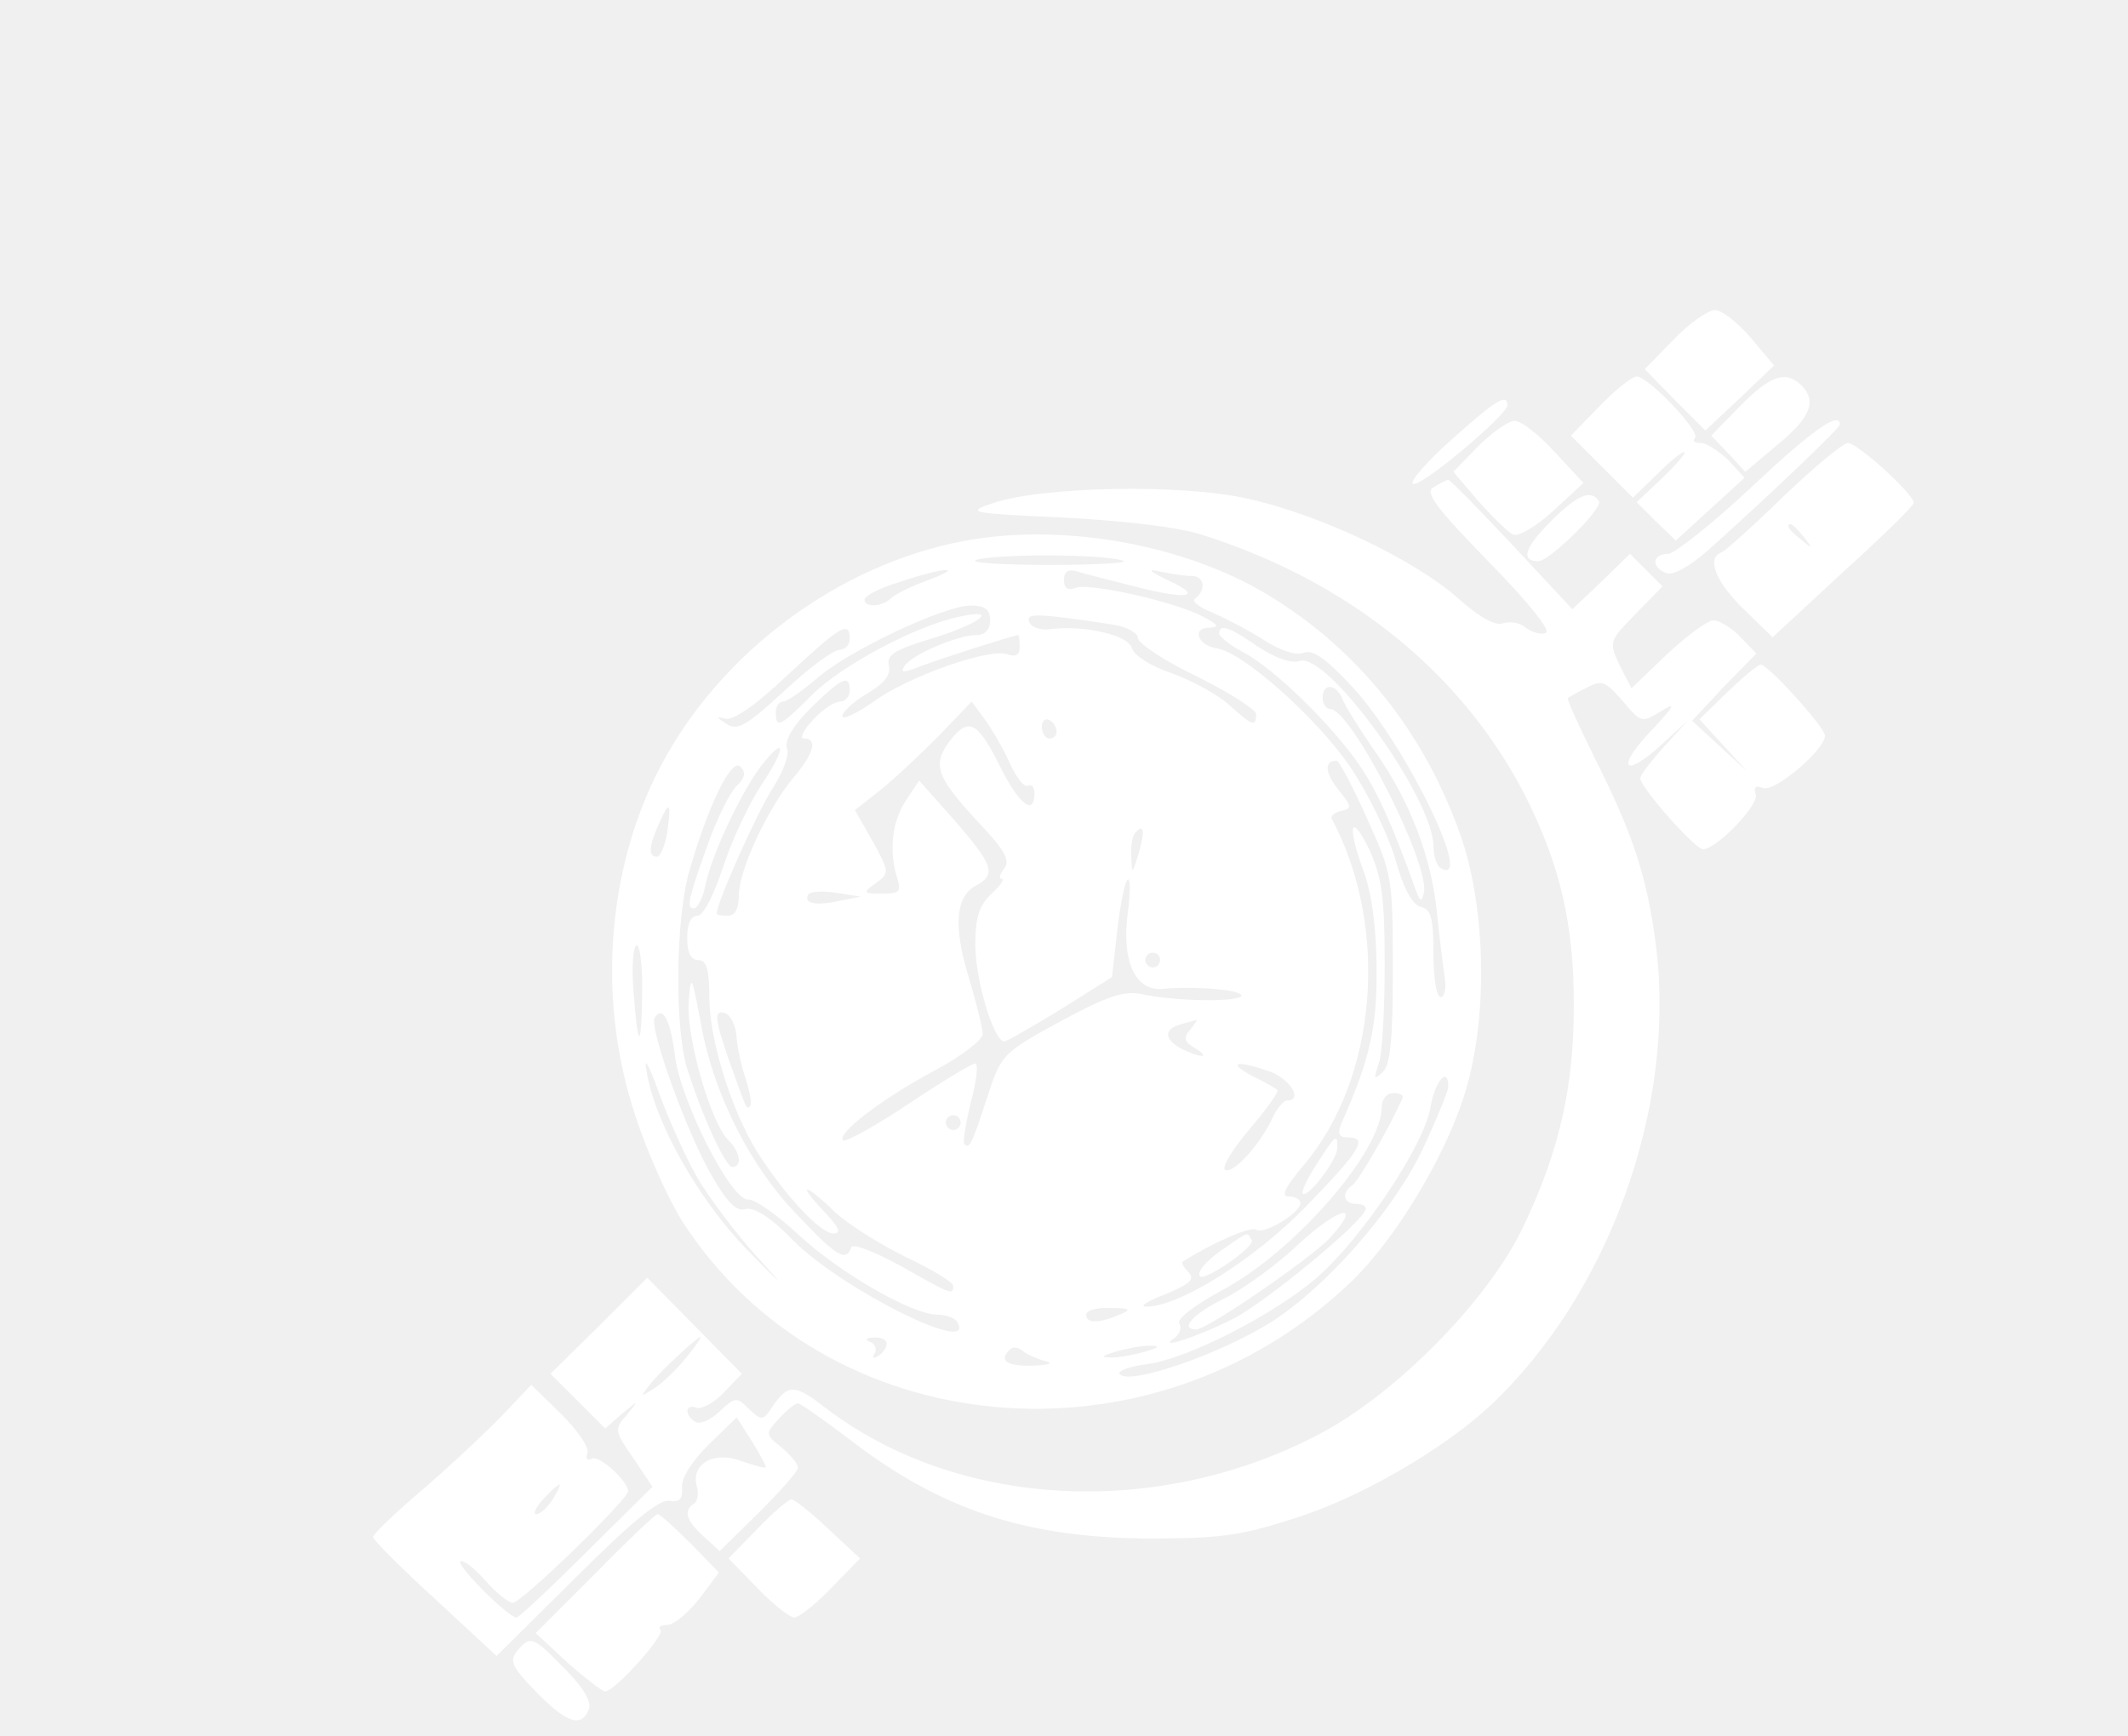
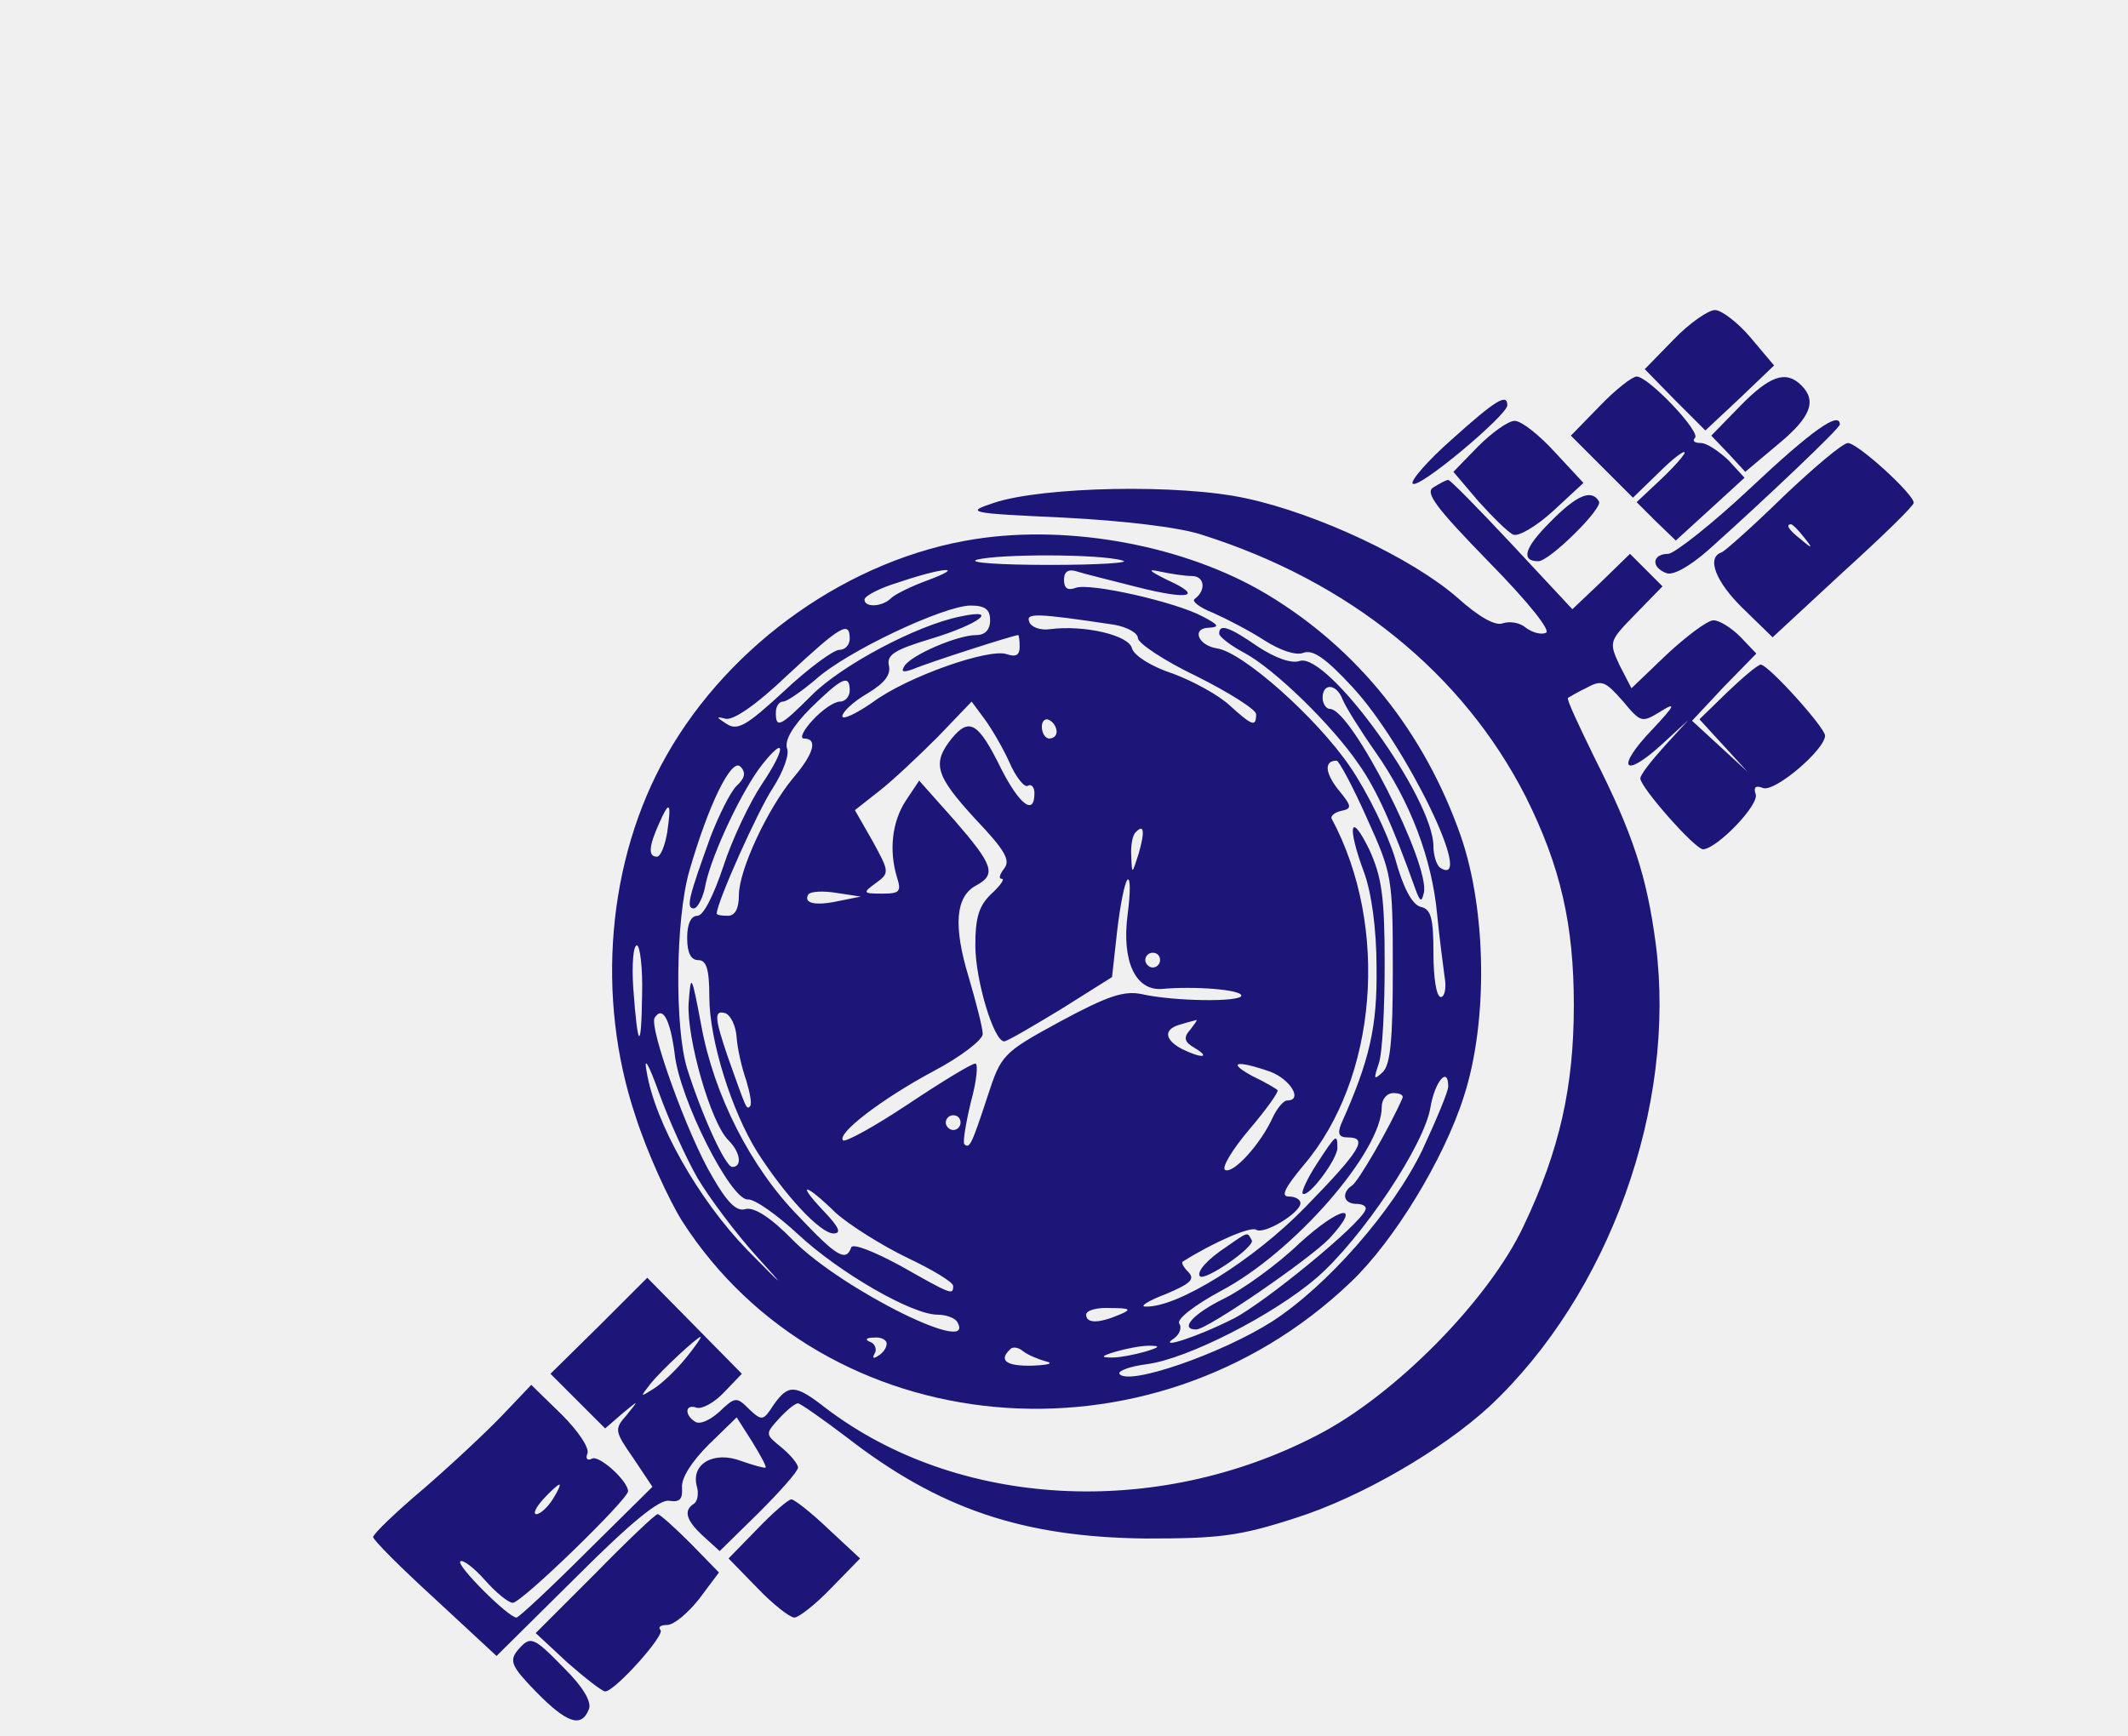
<svg xmlns="http://www.w3.org/2000/svg" version="1.0" width="38pt" height="31pt" viewBox="20 50 288 51" preserveAspectRatio="xMidYMid meet">
-   <g transform="translate(0,191) scale(0.1,-0.1)" fill="#FFFFFF" stroke="none">
+   <g transform="translate(0,191) scale(0.1,-0.1)" fill="#1c1678" stroke="none">
    <path d="M2465 1870 l-39 -40 41 -42 41 -41 47 44 46 44 -32 38 c-17 20 -39 37 -48 37 -9 0 -35 -18 -56 -40z" />
    <path d="M2365 1780 l-39 -40 42 -42 42 -42 35 34 c19 19 35 31 35 27 0 -3 -15 -20 -32 -36 l-33 -31 26 -26 27 -26 46 42 47 43 -22 24 c-13 12 -29 23 -37 23 -9 0 -12 3 -8 7 8 8 -63 83 -79 83 -6 0 -29 -18 -50 -40z" />
    <path d="M2555 1780 l-39 -40 23 -24 23 -25 44 37 c45 37 53 59 32 80 -21 21 -43 13 -83 -28z" />
    <path d="M2165 1735 c-33 -29 -57 -57 -53 -60 8 -8 128 93 128 106 0 17 -16 7 -75 -46z" />
    <path d="M2200 1725 l-33 -34 34 -40 c19 -21 40 -42 47 -45 7 -3 31 11 54 32 l41 38 -39 42 c-21 23 -45 42 -54 42 -9 0 -31 -16 -50 -35z" />
    <path d="M2570 1670 c-52 -49 -103 -89 -112 -90 -22 0 -24 -18 -3 -26 9 -4 32 9 58 32 77 69 177 164 177 169 0 19 -38 -8 -120 -85z" />
    <path d="M2614 1658 c-41 -40 -79 -74 -84 -76 -21 -7 -8 -40 29 -76 l40 -39 95 88 c53 48 96 90 96 94 0 12 -76 81 -89 81 -7 0 -46 -33 -87 -72z m27 -55 c13 -16 12 -17 -3 -4 -17 13 -22 21 -14 21 2 0 10 -8 17 -17z" />
    <path d="M2140 1670 c-12 -7 3 -27 75 -101 54 -55 85 -94 77 -96 -7 -3 -19 1 -27 7 -8 7 -22 9 -31 6 -10 -4 -32 8 -62 35 -61 53 -188 113 -285 134 -90 20 -276 16 -342 -6 -39 -13 -35 -14 95 -20 79 -4 156 -13 186 -23 200 -63 354 -188 439 -355 47 -94 65 -173 65 -282 0 -110 -19 -196 -68 -299 -47 -100 -174 -229 -279 -283 -219 -114 -488 -99 -666 37 -41 32 -50 32 -70 4 -14 -22 -16 -22 -33 -6 -17 17 -19 17 -40 -3 -13 -12 -27 -18 -33 -14 -15 9 -14 25 2 19 7 -2 24 7 37 21 l24 25 -64 65 -64 65 -65 -65 -66 -65 37 -37 37 -37 23 20 c23 19 23 19 6 -2 -17 -19 -16 -22 9 -58 l26 -39 -89 -88 c-49 -49 -92 -89 -95 -89 -11 0 -82 71 -76 76 3 3 18 -8 33 -25 15 -17 32 -31 38 -31 12 0 156 140 156 151 0 14 -40 50 -49 44 -6 -3 -9 0 -6 7 3 8 -13 31 -35 53 l-41 40 -39 -41 c-21 -22 -69 -67 -106 -99 -38 -32 -69 -62 -69 -66 0 -4 38 -42 84 -84 l83 -77 108 107 c74 74 113 106 126 103 14 -2 18 2 17 18 -1 13 13 35 36 58 l38 37 21 -33 c11 -18 20 -34 18 -35 -1 -1 -16 3 -33 9 -37 14 -68 -4 -60 -34 3 -10 1 -21 -4 -24 -14 -9 -11 -22 13 -44 l22 -20 53 52 c29 29 53 56 53 61 0 5 -10 17 -22 27 -22 18 -23 18 -4 39 11 12 22 21 26 21 3 0 33 -21 66 -46 125 -97 238 -135 404 -137 100 0 127 3 204 28 88 28 198 92 262 151 162 152 253 406 225 625 -12 92 -31 150 -83 253 -21 43 -38 79 -36 81 2 1 13 8 26 14 20 11 25 8 48 -18 25 -30 26 -30 52 -14 21 13 19 8 -12 -25 -49 -51 -40 -68 12 -21 l37 34 -32 -35 c-18 -20 -33 -39 -33 -44 0 -12 74 -96 85 -96 19 1 77 61 71 75 -3 9 0 12 10 8 16 -6 84 52 84 71 -1 12 -77 96 -87 96 -4 0 -24 -17 -45 -37 l-38 -37 33 -36 32 -35 -38 35 -37 34 43 46 44 45 -22 23 c-12 12 -28 22 -36 22 -8 0 -36 -21 -63 -46 l-48 -46 -16 31 c-15 32 -14 33 21 69 l37 38 -22 22 -22 22 -39 -38 -39 -37 -82 88 c-45 48 -83 87 -86 87 -3 0 -12 -5 -20 -10z m-1012 -1179 c-13 -16 -32 -34 -43 -41 -19 -12 -19 -12 -5 6 15 19 63 63 68 64 2 0 -7 -13 -20 -29z m-180 -191 c-7 -11 -17 -20 -22 -20 -5 0 -1 9 9 20 10 11 20 20 22 20 2 0 -2 -9 -9 -20z" />
    <path d="M2297 1622 c-34 -34 -39 -52 -15 -52 15 0 88 72 82 81 -10 17 -30 9 -67 -29z" />
    <path d="M1520 1600 c-169 -26 -332 -141 -418 -293 -80 -141 -96 -327 -42 -488 16 -50 45 -113 63 -142 194 -302 634 -342 905 -83 58 55 126 166 153 251 33 101 31 252 -4 353 -49 140 -139 253 -262 327 -110 66 -266 95 -395 75z m199 -29 c13 -3 -31 -6 -98 -6 -67 0 -112 3 -99 7 30 8 166 8 197 -1z m-264 -27 c-22 -8 -44 -19 -49 -24 -12 -12 -36 -13 -36 -2 0 5 21 16 48 24 59 20 91 22 37 2z m284 -9 c71 -18 91 -13 40 10 -24 12 -27 15 -9 11 14 -3 33 -6 43 -6 17 0 20 -19 4 -31 -5 -3 7 -12 25 -19 18 -8 49 -24 69 -37 22 -14 43 -21 53 -17 13 5 31 -8 67 -47 72 -78 167 -274 118 -244 -5 4 -9 17 -9 29 0 65 -143 263 -181 251 -11 -4 -33 4 -56 19 -39 27 -53 32 -53 18 0 -4 15 -16 34 -26 41 -22 119 -98 155 -151 24 -34 46 -83 77 -170 6 -16 8 -17 11 -4 9 38 -98 249 -127 249 -5 0 -10 7 -10 15 0 21 19 19 27 -2 4 -10 24 -42 45 -72 47 -67 76 -144 83 -219 3 -31 8 -69 10 -84 3 -16 0 -28 -5 -28 -6 0 -10 26 -10 59 0 47 -3 60 -17 63 -12 3 -24 26 -35 66 -10 33 -37 89 -61 124 -45 66 -145 155 -180 160 -26 4 -35 28 -10 28 14 1 12 4 -9 15 -37 20 -153 46 -172 39 -11 -4 -16 -1 -16 11 0 11 6 15 18 11 9 -3 46 -12 81 -21z m-199 -45 c0 -13 -7 -20 -19 -20 -25 0 -88 -27 -97 -42 -5 -8 -2 -9 12 -4 18 8 136 46 142 46 1 0 2 -7 2 -16 0 -11 -5 -14 -17 -10 -23 9 -135 -30 -182 -65 -23 -16 -41 -24 -41 -19 0 6 15 20 34 31 23 14 32 25 29 38 -3 14 7 21 57 36 66 20 94 42 39 30 -59 -12 -160 -66 -200 -106 -43 -43 -49 -46 -49 -24 0 8 4 15 10 15 5 0 25 14 44 30 42 38 172 99 209 100 20 0 27 -5 27 -20z m168 -6 c17 -3 32 -11 32 -18 0 -7 36 -31 80 -52 44 -22 80 -45 80 -51 0 -18 -5 -16 -36 12 -15 14 -50 33 -77 43 -28 9 -52 24 -55 34 -4 18 -65 32 -111 26 -13 -2 -26 3 -28 10 -5 12 9 12 115 -4z m-358 -19 c0 -8 -6 -15 -14 -15 -8 0 -42 -25 -75 -56 -51 -47 -63 -54 -78 -44 -14 9 -14 10 -2 7 10 -4 42 18 85 59 72 67 84 74 84 49z m0 -70 c0 -8 -6 -15 -13 -15 -8 0 -24 -11 -37 -25 -13 -14 -18 -25 -12 -25 19 0 14 -20 -15 -54 -34 -41 -73 -124 -73 -158 0 -18 -5 -28 -15 -28 -8 0 -15 1 -15 3 0 15 56 140 76 170 14 22 23 46 19 54 -3 11 8 30 32 54 42 41 53 47 53 24z m216 -97 c9 -21 21 -35 25 -32 5 3 9 -2 9 -10 0 -31 -20 -16 -45 33 -31 63 -43 70 -67 41 -27 -34 -22 -50 32 -109 40 -42 48 -56 39 -67 -6 -8 -8 -14 -3 -14 4 0 -2 -9 -14 -20 -17 -16 -22 -32 -22 -70 0 -47 25 -130 39 -130 4 0 38 20 76 43 l70 44 7 63 c4 34 10 65 14 69 4 3 4 -18 0 -48 -8 -63 11 -103 47 -100 44 4 107 -1 107 -9 0 -9 -91 -8 -135 2 -24 5 -47 -3 -110 -37 -79 -43 -80 -45 -99 -103 -21 -64 -24 -70 -31 -63 -2 3 2 28 9 57 8 29 10 52 6 52 -5 0 -46 -25 -91 -55 -45 -30 -85 -52 -88 -49 -9 9 52 56 123 94 36 19 66 42 66 50 0 8 -9 43 -19 77 -21 69 -18 109 10 124 28 15 23 28 -29 88 l-48 54 -18 -27 c-19 -29 -23 -68 -12 -104 6 -19 4 -22 -20 -22 -26 0 -27 1 -9 14 19 14 19 15 -4 57 l-24 42 33 26 c18 14 53 47 79 73 l46 48 17 -23 c9 -12 25 -39 34 -59z m64 41 c0 -5 -4 -9 -10 -9 -5 0 -10 7 -10 16 0 8 5 12 10 9 6 -3 10 -10 10 -16z m-399 -71 c-16 -24 -40 -74 -52 -111 -13 -39 -27 -67 -35 -67 -9 0 -14 -11 -14 -30 0 -20 5 -30 15 -30 11 0 15 -12 15 -50 0 -58 30 -154 65 -210 37 -58 85 -110 103 -110 11 0 8 8 -13 30 -38 40 -26 39 16 -2 19 -17 62 -44 97 -61 34 -16 62 -33 62 -38 0 -13 -2 -12 -71 27 -37 20 -65 31 -67 25 -7 -20 -20 -12 -71 42 -65 66 -115 165 -132 259 -13 69 -14 71 -17 30 -3 -47 30 -163 54 -186 16 -16 19 -36 5 -36 -9 0 -40 67 -61 133 -17 55 -16 202 3 268 26 90 57 153 69 141 8 -8 6 -16 -5 -26 -9 -9 -24 -40 -35 -68 -30 -83 -34 -98 -23 -98 5 0 13 15 16 33 9 42 50 128 76 161 33 42 33 23 0 -26z m819 -46 c34 -75 35 -80 35 -204 0 -95 -3 -130 -14 -140 -12 -11 -12 -9 -5 12 5 14 8 75 8 135 0 91 -4 118 -21 155 -26 53 -30 31 -7 -31 10 -27 17 -76 17 -129 1 -80 -9 -125 -48 -212 -5 -13 -3 -18 9 -18 28 0 18 -17 -57 -94 -70 -72 -174 -137 -217 -135 -8 0 4 8 28 17 33 14 40 20 30 30 -6 6 -10 13 -7 14 41 26 92 48 99 43 11 -7 60 23 60 36 0 5 -7 9 -16 9 -11 0 -5 12 20 42 100 117 117 323 38 470 -1 3 4 8 13 10 15 3 15 6 -4 29 -18 23 -19 39 -2 39 3 0 22 -35 41 -78z m-947 -19 c-3 -18 -9 -33 -14 -33 -12 0 -11 14 3 45 14 32 17 29 11 -12z m638 -29 c-9 -28 -9 -29 -10 -3 -1 14 2 29 6 32 11 12 13 2 4 -29z m-406 -64 c-32 -7 -48 -3 -41 9 3 4 20 5 38 2 l33 -5 -30 -6z m-266 -127 c-1 -78 -6 -74 -12 10 -2 31 0 57 5 57 4 0 8 -30 7 -67z m701 47 c0 -5 -4 -10 -10 -10 -5 0 -10 5 -10 10 0 6 5 10 10 10 6 0 10 -4 10 -10z m-657 -126 c6 -61 76 -199 99 -198 9 1 40 -21 69 -48 55 -51 153 -108 188 -108 11 0 22 -4 26 -9 30 -49 -154 42 -221 109 -30 31 -53 46 -65 43 -12 -4 -25 9 -45 44 -33 55 -86 202 -78 215 11 17 21 -3 27 -48z m84 21 c1 -15 7 -41 13 -58 5 -17 8 -32 5 -35 -5 -5 -5 -3 -30 67 -18 53 -19 64 -3 59 7 -3 14 -17 15 -33z m614 11 c-10 -11 -8 -17 6 -25 23 -14 8 -14 -18 -1 -24 13 -24 27 -1 33 9 3 19 5 21 6 2 0 -2 -5 -8 -13z m-667 -201 c16 -27 52 -75 80 -106 41 -45 39 -44 -13 9 -65 67 -125 172 -136 242 -4 21 3 9 17 -30 13 -36 36 -87 52 -115z m775 144 c27 -10 45 -39 23 -39 -5 0 -14 -11 -20 -24 -16 -35 -53 -76 -64 -70 -5 3 10 28 33 55 23 27 40 51 38 53 -2 2 -17 11 -34 19 -35 19 -22 22 24 6z m241 -20 c0 -7 -16 -45 -35 -86 -40 -83 -129 -184 -203 -232 -69 -44 -196 -88 -207 -71 -2 4 14 10 37 13 55 7 172 67 230 117 61 53 146 180 154 231 6 35 24 56 24 28z m-62 -16 c-18 -41 -60 -113 -68 -118 -15 -10 -12 -25 6 -25 9 0 14 -4 12 -8 -7 -20 -137 -126 -178 -147 -49 -25 -105 -43 -81 -27 7 5 11 14 7 20 -4 6 21 25 56 44 99 52 218 189 218 249 0 11 7 19 16 19 9 0 14 -3 12 -7z m-598 -33 c0 -5 -4 -10 -10 -10 -5 0 -10 5 -10 10 0 6 5 10 10 10 6 0 10 -4 10 -10z m215 -260 c-28 -12 -45 -12 -45 0 0 6 15 10 33 9 27 0 29 -2 12 -9z m-315 -39 c0 -6 -5 -13 -12 -17 -6 -4 -8 -3 -4 4 3 5 0 13 -6 15 -8 3 -6 6 5 6 9 1 17 -3 17 -8z m215 -24 c12 -3 4 -5 -17 -6 -36 -1 -47 7 -31 22 3 4 11 3 17 -2 6 -5 20 -11 31 -14z m135 13 c-14 -4 -34 -8 -45 -8 -16 0 -15 2 5 8 14 4 34 8 45 8 16 0 15 -2 -5 -8z" />
    <path d="M1982 754 c-13 -20 -21 -38 -19 -40 7 -7 47 46 47 62 0 20 -2 18 -28 -22z" />
    <path d="M1860 642 c-26 -17 -41 -34 -36 -40 7 -7 76 41 70 49 -6 11 -4 12 -34 -9z" />
    <path d="M1959 647 c-30 -29 -76 -62 -102 -75 -43 -21 -61 -42 -38 -42 15 0 153 95 180 123 46 50 15 44 -40 -6z" />
    <path d="M1225 260 l-39 -40 39 -40 c21 -22 44 -40 50 -40 6 0 29 18 50 40 l39 40 -43 40 c-23 22 -46 40 -50 40 -4 0 -25 -18 -46 -40z" />
    <path d="M1005 199 l-80 -80 43 -40 c24 -21 47 -39 51 -39 13 0 81 76 75 83 -4 4 0 7 9 7 9 0 28 16 43 35 l27 36 -38 39 c-22 22 -42 40 -45 40 -3 0 -41 -36 -85 -81z" />
    <path d="M900 95 c-11 -14 -7 -22 25 -55 42 -43 62 -50 72 -24 4 10 -8 30 -33 55 -43 44 -46 45 -64 24z" />
  </g>
</svg>
